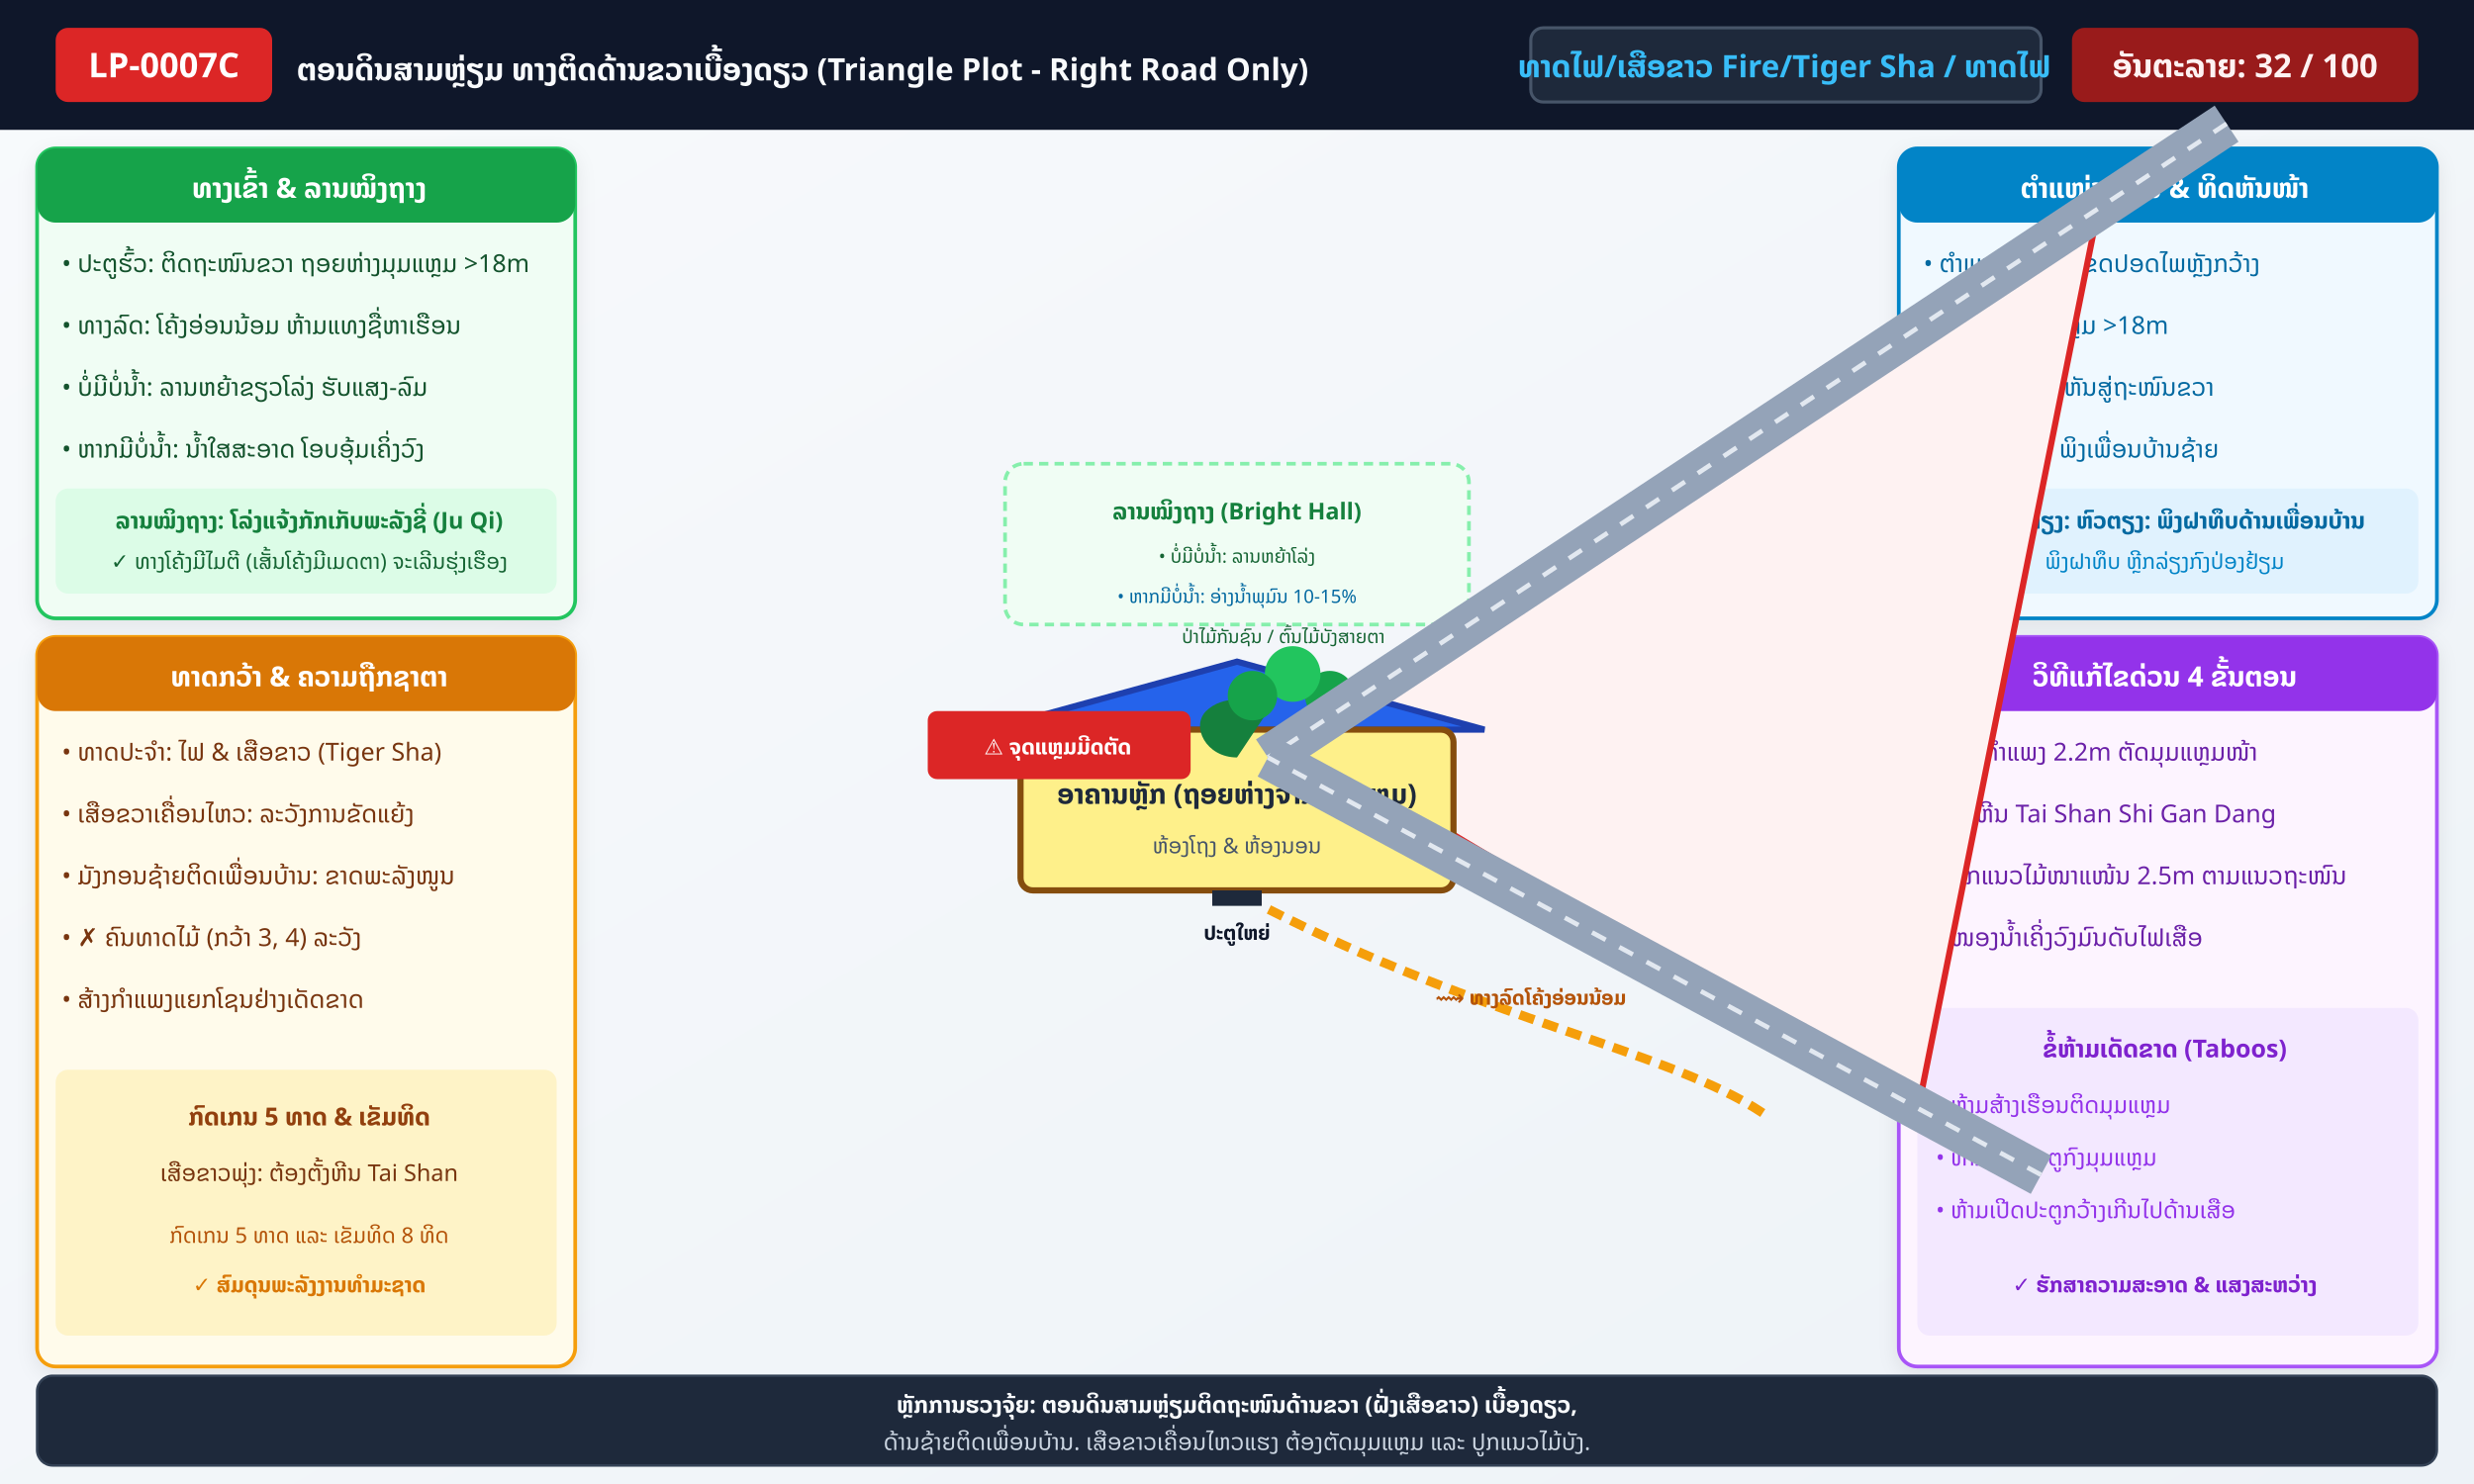
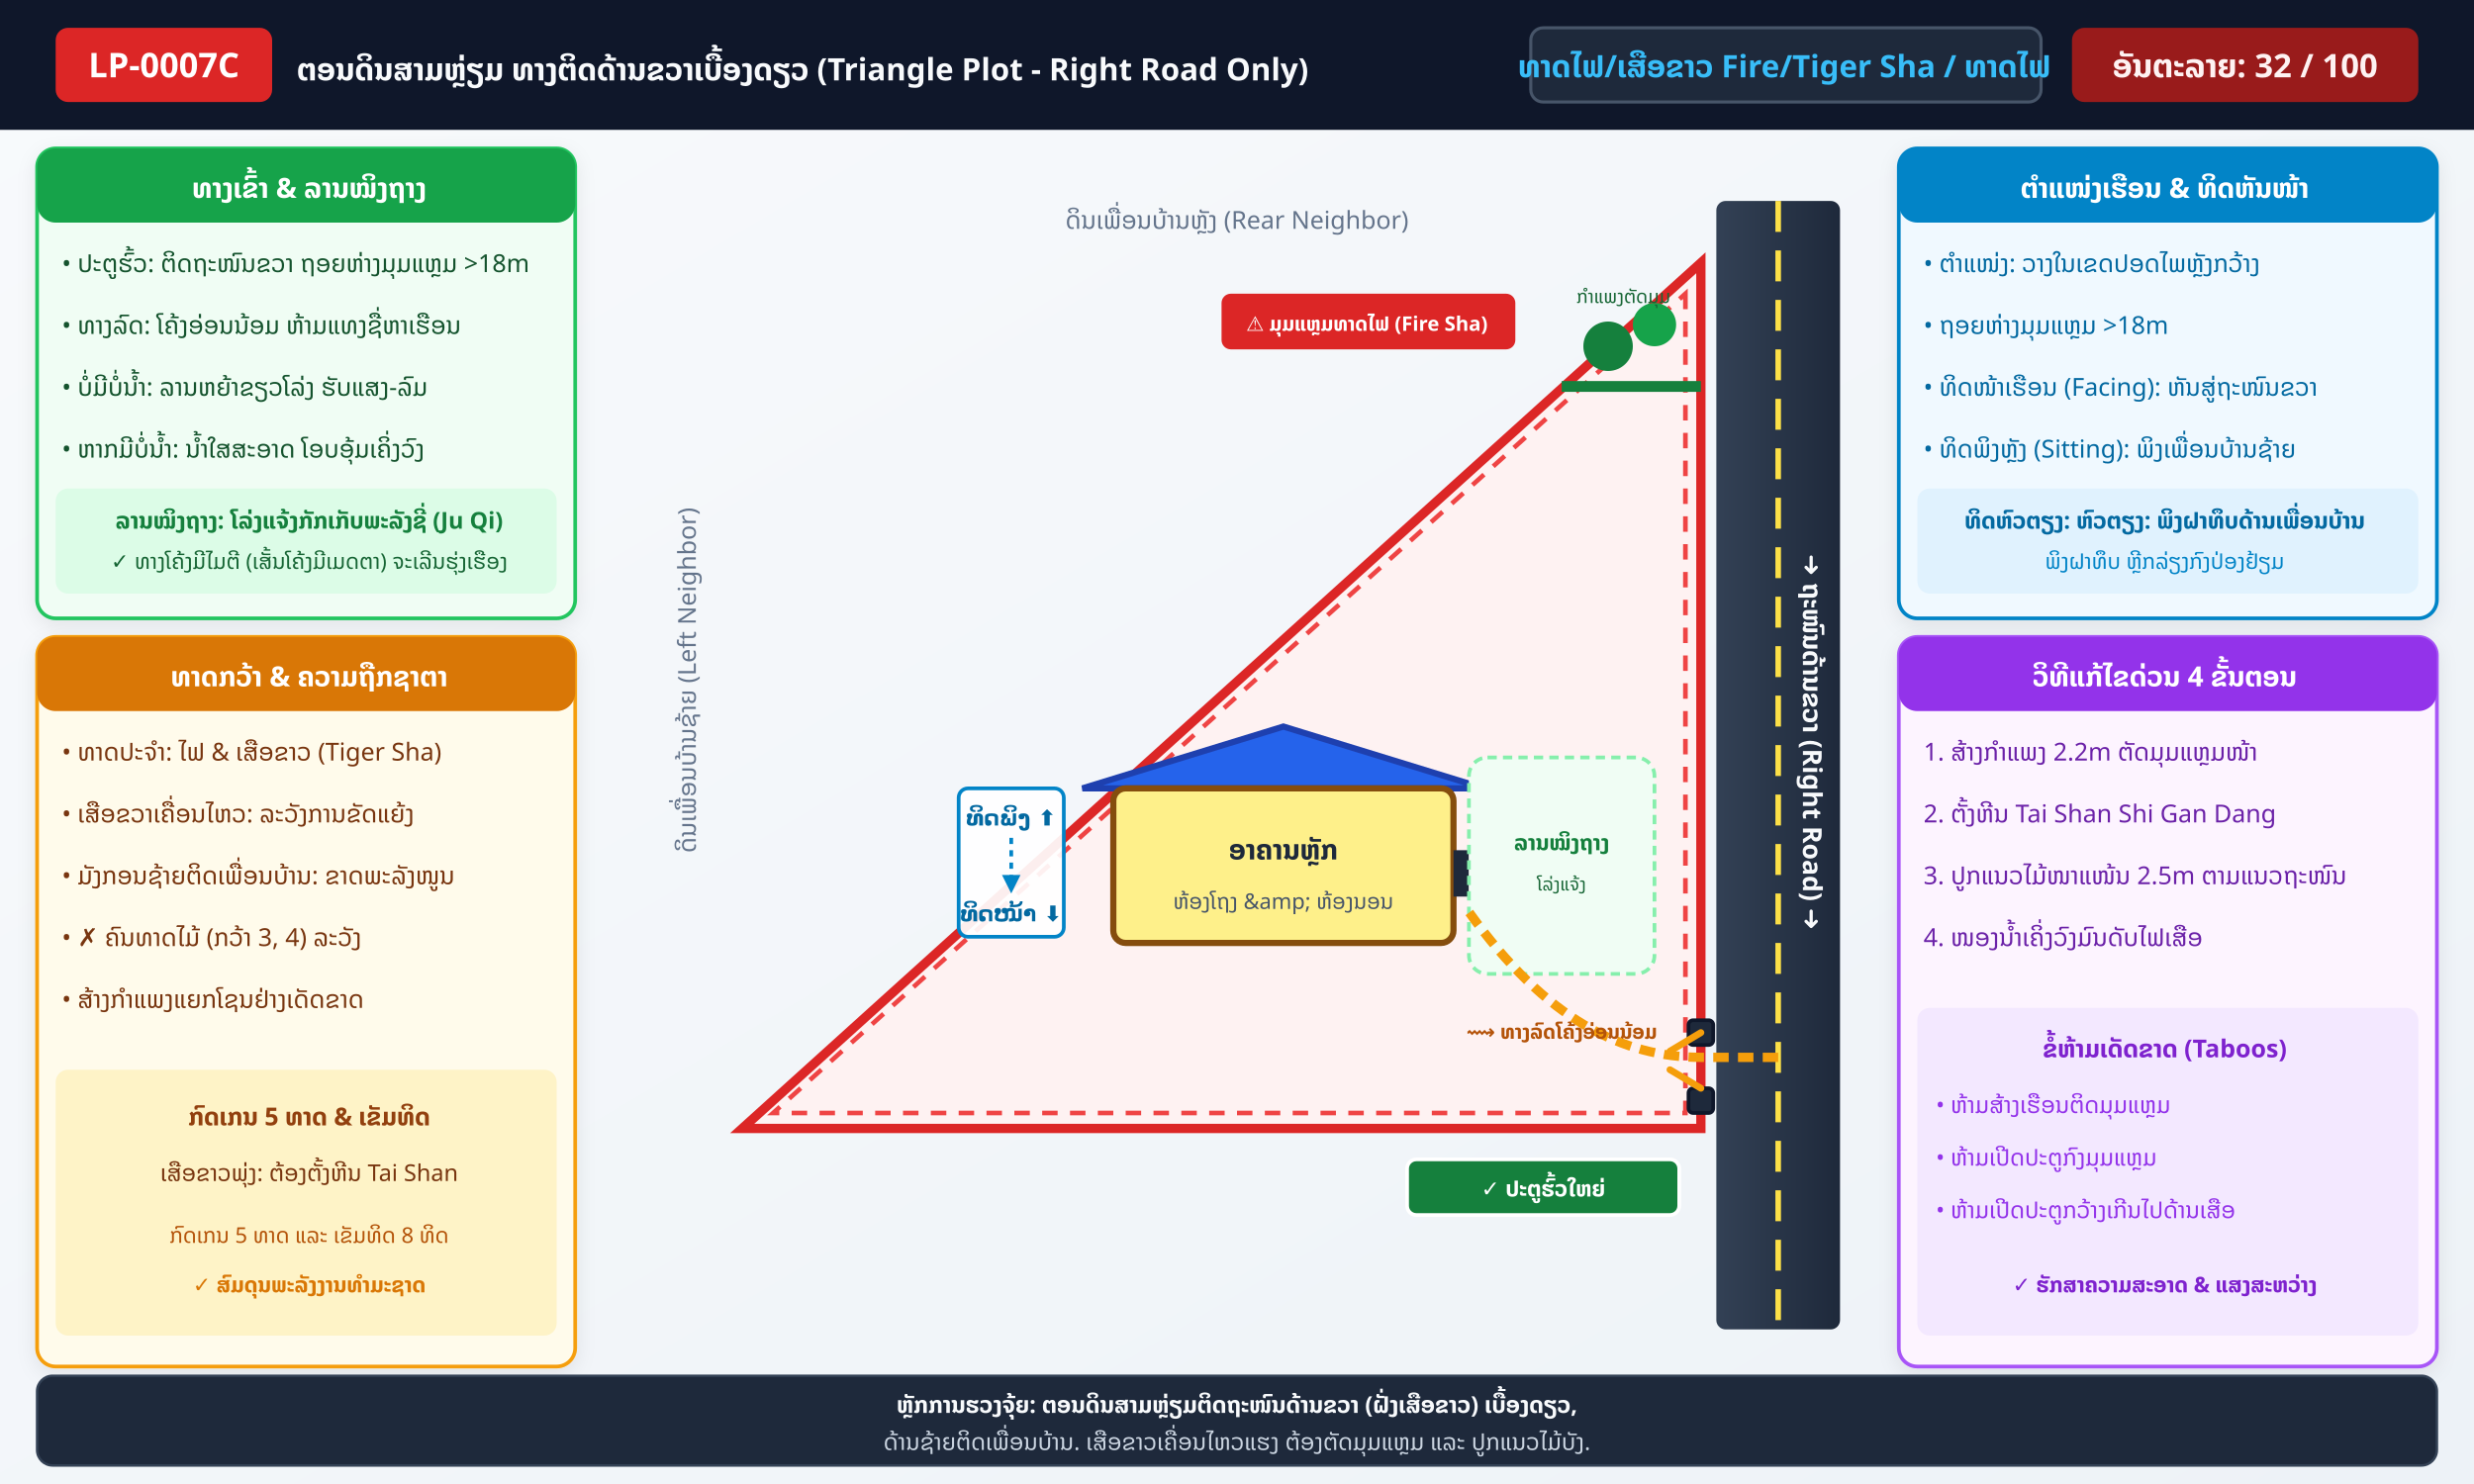
<svg xmlns="http://www.w3.org/2000/svg" viewBox="0 0 800 480" width="800" height="480">
  <defs>
    <linearGradient id="bgGrad" x1="0%" y1="0%" x2="100%" y2="100%">
      <stop offset="0%" stop-color="#F8FAFC" />
      <stop offset="100%" stop-color="#EDF2F7" />
    </linearGradient>
    <linearGradient id="roadGrad" x1="0%" y1="0%" x2="100%" y2="0%">
      <stop offset="0%" stop-color="#334155" />
      <stop offset="100%" stop-color="#1E293B" />
    </linearGradient>
    <filter id="shadow" x="-5%" y="-5%" width="110%" height="110%">
      <feDropShadow dx="0" dy="2" stdDeviation="3" flood-opacity="0.08" />
    </filter>
  </defs>
  <rect width="800" height="480" fill="url(#bgGrad)" />
  <rect x="0" y="0" width="800" height="42" fill="#0F172A" />
  <rect x="18" y="9" width="70" height="24" rx="4" fill="#DC2626" />
  <text x="53" y="25" font-family="'Segoe UI', sans-serif" font-weight="bold" font-size="11" fill="#FFFFFF" text-anchor="middle">LP-0007C</text>
  <text x="96" y="26" font-family="'Noto Sans Lao', 'Segoe UI', sans-serif" font-weight="bold" font-size="10" fill="#F8FAFC">ຕອນດິນສາມຫຼ່ຽມ ທາງຕິດດ້ານຂວາເບື້ອງດຽວ (Triangle Plot - Right Road Only)</text>
  <rect x="495" y="9" width="165" height="24" rx="4" fill="#1E293B" stroke="#475569" stroke-width="1" />
  <text x="577" y="25" font-family="'Noto Sans Lao', 'Segoe UI', sans-serif" font-weight="bold" font-size="10" fill="#38BDF8" text-anchor="middle">ທາດໄຟ/ເສືອຂາວ Fire/Tiger Sha / ທາດໄຟ</text>
  <rect x="670" y="9" width="112" height="24" rx="4" fill="#991B1B" />
  <text x="726" y="25" font-family="'Noto Sans Lao', 'Segoe UI', sans-serif" font-weight="bold" font-size="10.5" fill="#FEF2F2" text-anchor="middle">ອັນຕະລາຍ: 32 / 100</text>
  <rect x="12" y="48" width="174" height="152" rx="6" fill="#F0FDF4" stroke="#22C55E" stroke-width="1.2" filter="url(#shadow)" />
  <rect x="12" y="48" width="174" height="24" rx="6" fill="#16A34A" />
  <text x="100" y="64" font-family="'Noto Sans Lao', 'Segoe UI', sans-serif" font-weight="bold" font-size="9" fill="#FFFFFF" text-anchor="middle">ທາງເຂົ້າ &amp; ລານໝິງຖາງ</text>
  <text x="20" y="88" font-family="'Noto Sans Lao', 'Segoe UI', sans-serif" font-size="8" fill="#14532D">• ປະຕູຮົ້ວ: ຕິດຖະໜົນຂວາ ຖອຍຫ່າງມຸມແຫຼມ &gt;18m</text>
  <text x="20" y="108" font-family="'Noto Sans Lao', 'Segoe UI', sans-serif" font-size="8" fill="#14532D">• ທາງລົດ: ໂຄ້ງອ່ອນນ້ອມ ຫ້າມແທງຊື່ຫາເຮືອນ</text>
  <text x="20" y="128" font-family="'Noto Sans Lao', 'Segoe UI', sans-serif" font-size="8" fill="#14532D">• ບໍ່ມີບໍ່ນ້ຳ: ລານຫຍ້າຂຽວໂລ່ງ ຮັບແສງ-ລົມ</text>
  <text x="20" y="148" font-family="'Noto Sans Lao', 'Segoe UI', sans-serif" font-size="8" fill="#14532D">• ຫາກມີບໍ່ນ້ຳ: ນ້ຳໃສສະອາດ ໂອບອຸ້ມເຄິ່ງວົງ</text>
  <rect x="18" y="158" width="162" height="34" rx="4" fill="#DCFCE7" />
  <text x="100" y="171" font-family="'Noto Sans Lao', 'Segoe UI', sans-serif" font-weight="bold" font-size="7.5" fill="#15803D" text-anchor="middle">ລານໝິງຖາງ: ໂລ່ງແຈ້ງກັກເກັບພະລັງຊີ່ (Ju Qi)</text>
  <text x="100" y="184" font-family="'Noto Sans Lao', 'Segoe UI', sans-serif" font-size="7" fill="#166534" text-anchor="middle">✓ ທາງໂຄ້ງມີໄມຕີ (ເສັ້ນໂຄ້ງມີເມດຕາ) ຈະເລີນຮຸ່ງເຮືອງ</text>
  <rect x="12" y="206" width="174" height="236" rx="6" fill="#FFFBEB" stroke="#F59E0B" stroke-width="1.2" filter="url(#shadow)" />
  <rect x="12" y="206" width="174" height="24" rx="6" fill="#D97706" />
  <text x="100" y="222" font-family="'Noto Sans Lao', 'Segoe UI', sans-serif" font-weight="bold" font-size="9" fill="#FFFFFF" text-anchor="middle">ທາດກວ້າ &amp; ຄວາມຖືກຊາຕາ</text>
  <text x="20" y="246" font-family="'Noto Sans Lao', 'Segoe UI', sans-serif" font-size="8" fill="#78350F">• ທາດປະຈຳ: ໄຟ &amp; ເສືອຂາວ (Tiger Sha)</text>
  <text x="20" y="266" font-family="'Noto Sans Lao', 'Segoe UI', sans-serif" font-size="8" fill="#78350F">• ເສືອຂວາເຄື່ອນໄຫວ: ລະວັງການຂັດແຍ້ງ</text>
  <text x="20" y="286" font-family="'Noto Sans Lao', 'Segoe UI', sans-serif" font-size="8" fill="#78350F">• ມັງກອນຊ້າຍຕິດເພື່ອນບ້ານ: ຂາດພະລັງໜູນ</text>
  <text x="20" y="306" font-family="'Noto Sans Lao', 'Segoe UI', sans-serif" font-size="8" fill="#78350F">• ✗ ຄົນທາດໄມ້ (ກວ້າ 3, 4) ລະວັງ</text>
  <text x="20" y="326" font-family="'Noto Sans Lao', 'Segoe UI', sans-serif" font-size="8" fill="#78350F">• ສ້າງກຳແພງແຍກໂຊນຢ່າງເດັດຂາດ</text>
  <rect x="18" y="346" width="162" height="86" rx="4" fill="#FEF3C7" />
  <text x="100" y="364" font-family="'Noto Sans Lao', 'Segoe UI', sans-serif" font-weight="bold" font-size="8" fill="#92400E" text-anchor="middle">ກົດເກນ 5 ທາດ &amp; ເຂັມທິດ</text>
  <text x="100" y="382" font-family="'Noto Sans Lao', 'Segoe UI', sans-serif" font-size="7.5" fill="#78350F" text-anchor="middle">ເສືອຂາວພຸ່ງ: ຕ້ອງຕັ້ງຫີນ Tai Shan</text>
  <text x="100" y="402" font-family="'Noto Sans Lao', 'Segoe UI', sans-serif" font-size="7" fill="#B45309" text-anchor="middle">ກົດເກນ 5 ທາດ ແລະ ເຂັມທິດ 8 ທິດ</text>
  <text x="100" y="418" font-family="'Noto Sans Lao', 'Segoe UI', sans-serif" font-weight="bold" font-size="7" fill="#D97706" text-anchor="middle">✓ ສົມດຸນພະລັງງານທຳມະຊາດ</text>
  <rect x="614" y="48" width="174" height="152" rx="6" fill="#F0F9FF" stroke="#0284C7" stroke-width="1.2" filter="url(#shadow)" />
  <rect x="614" y="48" width="174" height="24" rx="6" fill="#0284C7" />
  <text x="700" y="64" font-family="'Noto Sans Lao', 'Segoe UI', sans-serif" font-weight="bold" font-size="9" fill="#FFFFFF" text-anchor="middle">ຕຳແໜ່ງເຮືອນ &amp; ທິດຫັນໜ້າ</text>
  <text x="622" y="88" font-family="'Noto Sans Lao', 'Segoe UI', sans-serif" font-size="8" fill="#0369A1">• ຕຳແໜ່ງ: ວາງໃນເຂດປອດໄພຫຼັງກວ້າງ</text>
  <text x="622" y="108" font-family="'Noto Sans Lao', 'Segoe UI', sans-serif" font-size="8" fill="#0369A1">• ຖອຍຫ່າງມຸມແຫຼມ &gt;18m</text>
-   <text x="622" y="128" font-family="'Noto Sans Lao', 'Segoe UI', sans-serif" font-size="8" fill="#0369A1">• ທິດໜ້າ (向): ຫັນສູ່ຖະໜົນຂວາ</text>
-   <text x="622" y="148" font-family="'Noto Sans Lao', 'Segoe UI', sans-serif" font-size="8" fill="#0369A1">• ທິດພິງ (坐): ພິງເພື່ອນບ້ານຊ້າຍ</text>
+   <text x="622" y="128" font-family="'Noto Sans Lao', 'Segoe UI', sans-serif" font-size="8" fill="#0369A1">• ທິດໜ້າເຮືອນ (Facing): ຫັນສູ່ຖະໜົນຂວາ</text>
+   <text x="622" y="148" font-family="'Noto Sans Lao', 'Segoe UI', sans-serif" font-size="8" fill="#0369A1">• ທິດພິງຫຼັງ (Sitting): ພິງເພື່ອນບ້ານຊ້າຍ</text>
  <rect x="620" y="158" width="162" height="34" rx="4" fill="#E0F2FE" />
  <text x="700" y="171" font-family="'Noto Sans Lao', 'Segoe UI', sans-serif" font-weight="bold" font-size="7.5" fill="#0369A1" text-anchor="middle">ທິດຫົວຕຽງ: ຫົວຕຽງ: ພິງຝາທຶບດ້ານເພື່ອນບ້ານ</text>
  <text x="700" y="184" font-family="'Noto Sans Lao', 'Segoe UI', sans-serif" font-size="7" fill="#0284C7" text-anchor="middle">ພິງຝາທຶບ ຫຼີກລ່ຽງກົງປ່ອງຢ້ຽມ</text>
  <rect x="614" y="206" width="174" height="236" rx="6" fill="#FDF4FF" stroke="#A855F7" stroke-width="1.2" filter="url(#shadow)" />
  <rect x="614" y="206" width="174" height="24" rx="6" fill="#9333EA" />
  <text x="700" y="222" font-family="'Noto Sans Lao', 'Segoe UI', sans-serif" font-weight="bold" font-size="9" fill="#FFFFFF" text-anchor="middle">ວິທີແກ້ໄຂດ່ວນ 4 ຂັ້ນຕອນ</text>
  <text x="622" y="246" font-family="'Noto Sans Lao', 'Segoe UI', sans-serif" font-size="8" fill="#6B21A8">1. ສ້າງກຳແພງ 2.2m ຕັດມຸມແຫຼມໜ້າ</text>
  <text x="622" y="266" font-family="'Noto Sans Lao', 'Segoe UI', sans-serif" font-size="8" fill="#6B21A8">2. ຕັ້ງຫີນ Tai Shan Shi Gan Dang</text>
  <text x="622" y="286" font-family="'Noto Sans Lao', 'Segoe UI', sans-serif" font-size="8" fill="#6B21A8">3. ປູກແນວໄມ້ໜາແໜ້ນ 2.5m ຕາມແນວຖະໜົນ</text>
  <text x="622" y="306" font-family="'Noto Sans Lao', 'Segoe UI', sans-serif" font-size="8" fill="#6B21A8">4. ໜອງນ້ຳເຄິ່ງວົງມົນດັບໄຟເສືອ</text>
  <rect x="620" y="326" width="162" height="106" rx="4" fill="#F3E8FF" />
  <text x="700" y="342" font-family="'Noto Sans Lao', 'Segoe UI', sans-serif" font-weight="bold" font-size="8" fill="#7E22CE" text-anchor="middle">ຂໍ້ຫ້າມເດັດຂາດ (Taboos)</text>
  <text x="626" y="360" font-family="'Noto Sans Lao', 'Segoe UI', sans-serif" font-size="7.5" fill="#9333EA">• ຫ້າມສ້າງເຮືອນຕິດມຸມແຫຼມ</text>
  <text x="626" y="377" font-family="'Noto Sans Lao', 'Segoe UI', sans-serif" font-size="7.5" fill="#9333EA">• ຫ້າມເປີດປະຕູກົງມຸມແຫຼມ</text>
  <text x="626" y="394" font-family="'Noto Sans Lao', 'Segoe UI', sans-serif" font-size="7.5" fill="#9333EA">• ຫ້າມເປີດປະຕູກວ້າງເກີນໄປດ້ານເສືອ</text>
  <text x="700" y="418" font-family="'Noto Sans Lao', 'Segoe UI', sans-serif" font-weight="bold" font-size="7" fill="#7E22CE" text-anchor="middle">✓ ຮັກສາຄວາມສະອາດ &amp; ແສງສະຫວ່າງ</text>
  <g>
-     <polygon points="680,60 420,240 620,360" fill="#FEF2F2" stroke="#DC2626" stroke-width="2" />
-     <polygon points="320,236 400,214 480,236" fill="#2563EB" stroke="#1E40AF" stroke-width="2" />
-     <rect x="330" y="236" width="140" height="52" fill="#FEF08A" stroke="#854D0E" stroke-width="2" rx="4" />
-     <text x="400" y="260" font-family="'Noto Sans Lao', 'Segoe UI', sans-serif" font-weight="bold" font-size="9" fill="#1E293B" text-anchor="middle">ອາຄານຫຼັກ (ຖອຍຫ່າງຈາກມຸມແຫຼມ)</text>
-     <text x="400" y="276" font-family="'Noto Sans Lao', 'Segoe UI', sans-serif" font-size="7" fill="#475569" text-anchor="middle">ຫ້ອງໂຖງ &amp; ຫ້ອງນອນ</text>
-     <rect x="392" y="288" width="16" height="5" fill="#1E293B" />
-     <text x="400" y="304" font-family="'Noto Sans Lao', 'Segoe UI', sans-serif" font-weight="bold" font-size="6.5" fill="#0F172A" text-anchor="middle">ປະຕູໃຫຍ່</text>
-     <path d="M 410 230 C 405 225 395 225 390 230 C 385 235 390 245 400 245 Z" fill="#15803D" />
-     <circle cx="430" cy="225" r="8" fill="#16A34A" />
-     <circle cx="418" cy="218" r="9" fill="#22C55E" />
-     <circle cx="405" cy="225" r="8" fill="#16A34A" />
-     <text x="415" y="208" font-family="'Noto Sans Lao', 'Segoe UI', sans-serif" font-size="6" fill="#166534" text-anchor="middle">ປ່າໄມ້ກັນຊົນ / ຕົ້ນໄມ້ບັງສາຍຕາ</text>
-     <rect x="325" y="150" width="150" height="52" rx="6" fill="#F0FDF4" stroke="#86EFAC" stroke-width="1.2" stroke-dasharray="3,2" />
-     <text x="400" y="168" font-family="'Noto Sans Lao', 'Segoe UI', sans-serif" font-weight="bold" font-size="7.5" fill="#15803D" text-anchor="middle">ລານໝິງຖາງ (Bright Hall)</text>
-     <text x="400" y="182" font-family="'Noto Sans Lao', 'Segoe UI', sans-serif" font-size="6" fill="#166534" text-anchor="middle">• ບໍ່ມີບໍ່ນ້ຳ: ລານຫຍ້າໂລ່ງ</text>
-     <text x="400" y="195" font-family="'Noto Sans Lao', 'Segoe UI', sans-serif" font-size="6" fill="#0369A1" text-anchor="middle">• ຫາກມີບໍ່ນ້ຳ: ອ່າງນ້ຳພຸມົນ 10-15%</text>
-     <path d="M 570 360 C 540 340 480 330 408 293" fill="none" stroke="#F59E0B" stroke-width="3" stroke-dasharray="5,3" />
-     <text x="495" y="325" font-family="'Noto Sans Lao', 'Segoe UI', sans-serif" font-weight="bold" font-size="6.5" fill="#B45309" text-anchor="middle">⟿ ທາງລົດໂຄ້ງອ່ອນນ້ອມ</text>
-     <line x1="720" y1="40" x2="410" y2="245" stroke="#94A3B8" stroke-width="14" />
-     <line x1="720" y1="40" x2="410" y2="245" stroke="#E2E8F0" stroke-width="1.5" stroke-dasharray="5,5" />
-     <line x1="660" y1="380" x2="410" y2="245" stroke="#94A3B8" stroke-width="14" />
-     <line x1="660" y1="380" x2="410" y2="245" stroke="#E2E8F0" stroke-width="1.5" stroke-dasharray="5,5" />
-     <g transform="translate(300, 230)">
-       <rect x="0" y="0" width="85" height="22" rx="3" fill="#DC2626" />
-       <text x="42" y="14" font-family="'Noto Sans Lao', 'Segoe UI', sans-serif" font-weight="bold" font-size="7" fill="#FFFFFF" text-anchor="middle">⚠️ ຈຸດແຫຼມມີດຕັດ</text>
+     <rect x="555" y="65" width="40" height="365" fill="url(#roadGrad)" rx="3" />
+     <line x1="575" y1="65" x2="575" y2="430" stroke="#FDE047" stroke-width="1.8" stroke-dasharray="10,6" />
+     <text x="583" y="240" font-family="'Noto Sans Lao', 'Segoe UI', sans-serif" font-weight="bold" font-size="8.5" fill="#F8FAFC" text-anchor="middle" transform="rotate(90 583 240)">➜ ຖະໜົນດ້ານຂວາ (Right Road) ➜</text>
+     <text x="400" y="74" font-family="'Noto Sans Lao', 'Segoe UI', sans-serif" font-size="8" fill="#64748B" text-anchor="middle">ດິນເພື່ອນບ້ານຫຼັງ (Rear Neighbor)</text>
+     <text x="225" y="220" font-family="'Noto Sans Lao', 'Segoe UI', sans-serif" font-size="8" fill="#64748B" text-anchor="middle" transform="rotate(-90 225 220)">ດິນເພື່ອນບ້ານຊ້າຍ (Left Neighbor)</text>
+     <polygon points="550,85 550,365 240,365" fill="#FEF2F2" stroke="#DC2626" stroke-width="3" />
+     <polygon points="545,95 545,360 250,360" fill="none" stroke="#EF4444" stroke-width="1.5" stroke-dasharray="5,4" />
+     <line x1="505" y1="125" x2="550" y2="125" stroke="#15803D" stroke-width="3.5" />
+     <circle cx="535" cy="105" r="7" fill="#16A34A" />
+     <circle cx="520" cy="112" r="8" fill="#15803D" />
+     <text x="525" y="98" font-family="'Noto Sans Lao', 'Segoe UI', sans-serif" font-size="6" fill="#166534" text-anchor="middle">ກຳແພງຕັດມຸມ</text>
+     <polygon points="350,255 415,235 480,255" fill="#2563EB" stroke="#1E40AF" stroke-width="2" />
+     <rect x="360" y="255" width="110" height="50" fill="#FEF08A" stroke="#854D0E" stroke-width="2" rx="4" />
+     <text x="415" y="278" font-family="'Noto Sans Lao', 'Segoe UI', sans-serif" font-weight="bold" font-size="9" fill="#1E293B" text-anchor="middle">ອາຄານຫຼັກ</text>
+     <text x="415" y="294" font-family="'Noto Sans Lao', 'Segoe UI', sans-serif" font-size="7" fill="#475569" text-anchor="middle">ຫ້ອງໂຖງ &amp;amp; ຫ້ອງນອນ</text>
+     <rect x="470" y="275" width="5" height="15" fill="#1E293B" />
+     <g transform="translate(310, 255)">
+       <rect x="0" y="0" width="34" height="48" rx="3" fill="#FFFFFF" fill-opacity="0.92" stroke="#0284C7" stroke-width="1.2" />
+       <text x="17" y="12" font-family="'Segoe UI', sans-serif" font-weight="bold" font-size="7" fill="#0369A1" text-anchor="middle">ທິດພິງ ⬆</text>
+       <line x1="17" y1="16" x2="17" y2="32" stroke="#0284C7" stroke-width="1.2" stroke-dasharray="2,2" />
+       <polygon points="17,34 14,28 20,28" fill="#0284C7" />
+       <text x="17" y="43" font-family="'Segoe UI', sans-serif" font-weight="bold" font-size="7" fill="#0369A1" text-anchor="middle">ທິດໜ້າ ⬇</text>
+     </g>
+     <rect x="475" y="245" width="60" height="70" rx="6" fill="#F0FDF4" stroke="#86EFAC" stroke-width="1.2" stroke-dasharray="3,2" />
+     <text x="505" y="275" font-family="'Noto Sans Lao', 'Segoe UI', sans-serif" font-weight="bold" font-size="7" fill="#15803D" text-anchor="middle">ລານໝິງຖາງ</text>
+     <text x="505" y="288" font-family="'Noto Sans Lao', 'Segoe UI', sans-serif" font-size="5.8" fill="#166534" text-anchor="middle">ໂລ່ງແຈ້ງ</text>
+     <rect x="546" y="330" width="8" height="8" rx="1.5" fill="#1E293B" stroke="#0F172A" stroke-width="1.2" />
+     <rect x="546" y="352" width="8" height="8" rx="1.5" fill="#1E293B" stroke="#0F172A" stroke-width="1.2" />
+     <line x1="550" y1="334" x2="540" y2="340" stroke="#F59E0B" stroke-width="2.2" stroke-linecap="round" />
+     <line x1="550" y1="352" x2="540" y2="346" stroke="#F59E0B" stroke-width="2.2" stroke-linecap="round" />
+     <path d="M 575 342 L 550 342 C 525 342 500 330 475 295" fill="none" stroke="#F59E0B" stroke-width="3" stroke-dasharray="5,3" />
+     <text x="505" y="336" font-family="'Noto Sans Lao', 'Segoe UI', sans-serif" font-weight="bold" font-size="6.5" fill="#B45309" text-anchor="middle">⟿ ທາງລົດໂຄ້ງອ່ອນນ້ອມ</text>
+     <g transform="translate(455, 375)">
+       <rect x="0" y="0" width="88" height="18" rx="3" fill="#15803D" stroke="#FFFFFF" stroke-width="1.2" />
+       <text x="44" y="12" font-family="'Noto Sans Lao', 'Segoe UI', sans-serif" font-weight="bold" font-size="7.2" fill="#FFFFFF" text-anchor="middle">✓ ປະຕູຮົ້ວໃຫຍ່</text>
+     </g>
+     <g transform="translate(395, 95)">
+       <rect x="0" y="0" width="95" height="18" rx="3" fill="#DC2626" />
+       <text x="47" y="12" font-family="'Noto Sans Lao', 'Segoe UI', sans-serif" font-weight="bold" font-size="6.5" fill="#FFFFFF" text-anchor="middle">⚠️ ມຸມແຫຼມທາດໄຟ (Fire Sha)</text>
    </g>
  </g>
  <rect x="12" y="445" width="776" height="29" rx="5" fill="#1E293B" stroke="#334155" stroke-width="0.8" />
  <text x="400" y="457" font-family="'Noto Sans Lao', 'Segoe UI', sans-serif" font-weight="bold" font-size="7.5" fill="#F8FAFC" text-anchor="middle">ຫຼັກການຮວງຈຸ້ຍ: ຕອນດິນສາມຫຼ່ຽມຕິດຖະໜົນດ້ານຂວາ (ຝັ່ງເສືອຂາວ) ເບື້ອງດຽວ,</text>
  <text x="400" y="469" font-family="'Noto Sans Lao', 'Segoe UI', sans-serif" font-size="7.5" fill="#CBD5E1" text-anchor="middle">ດ້ານຊ້າຍຕິດເພື່ອນບ້ານ. ເສືອຂາວເຄື່ອນໄຫວແຮງ ຕ້ອງຕັດມຸມແຫຼມ ແລະ ປູກແນວໄມ້ບັງ.</text>
</svg>
